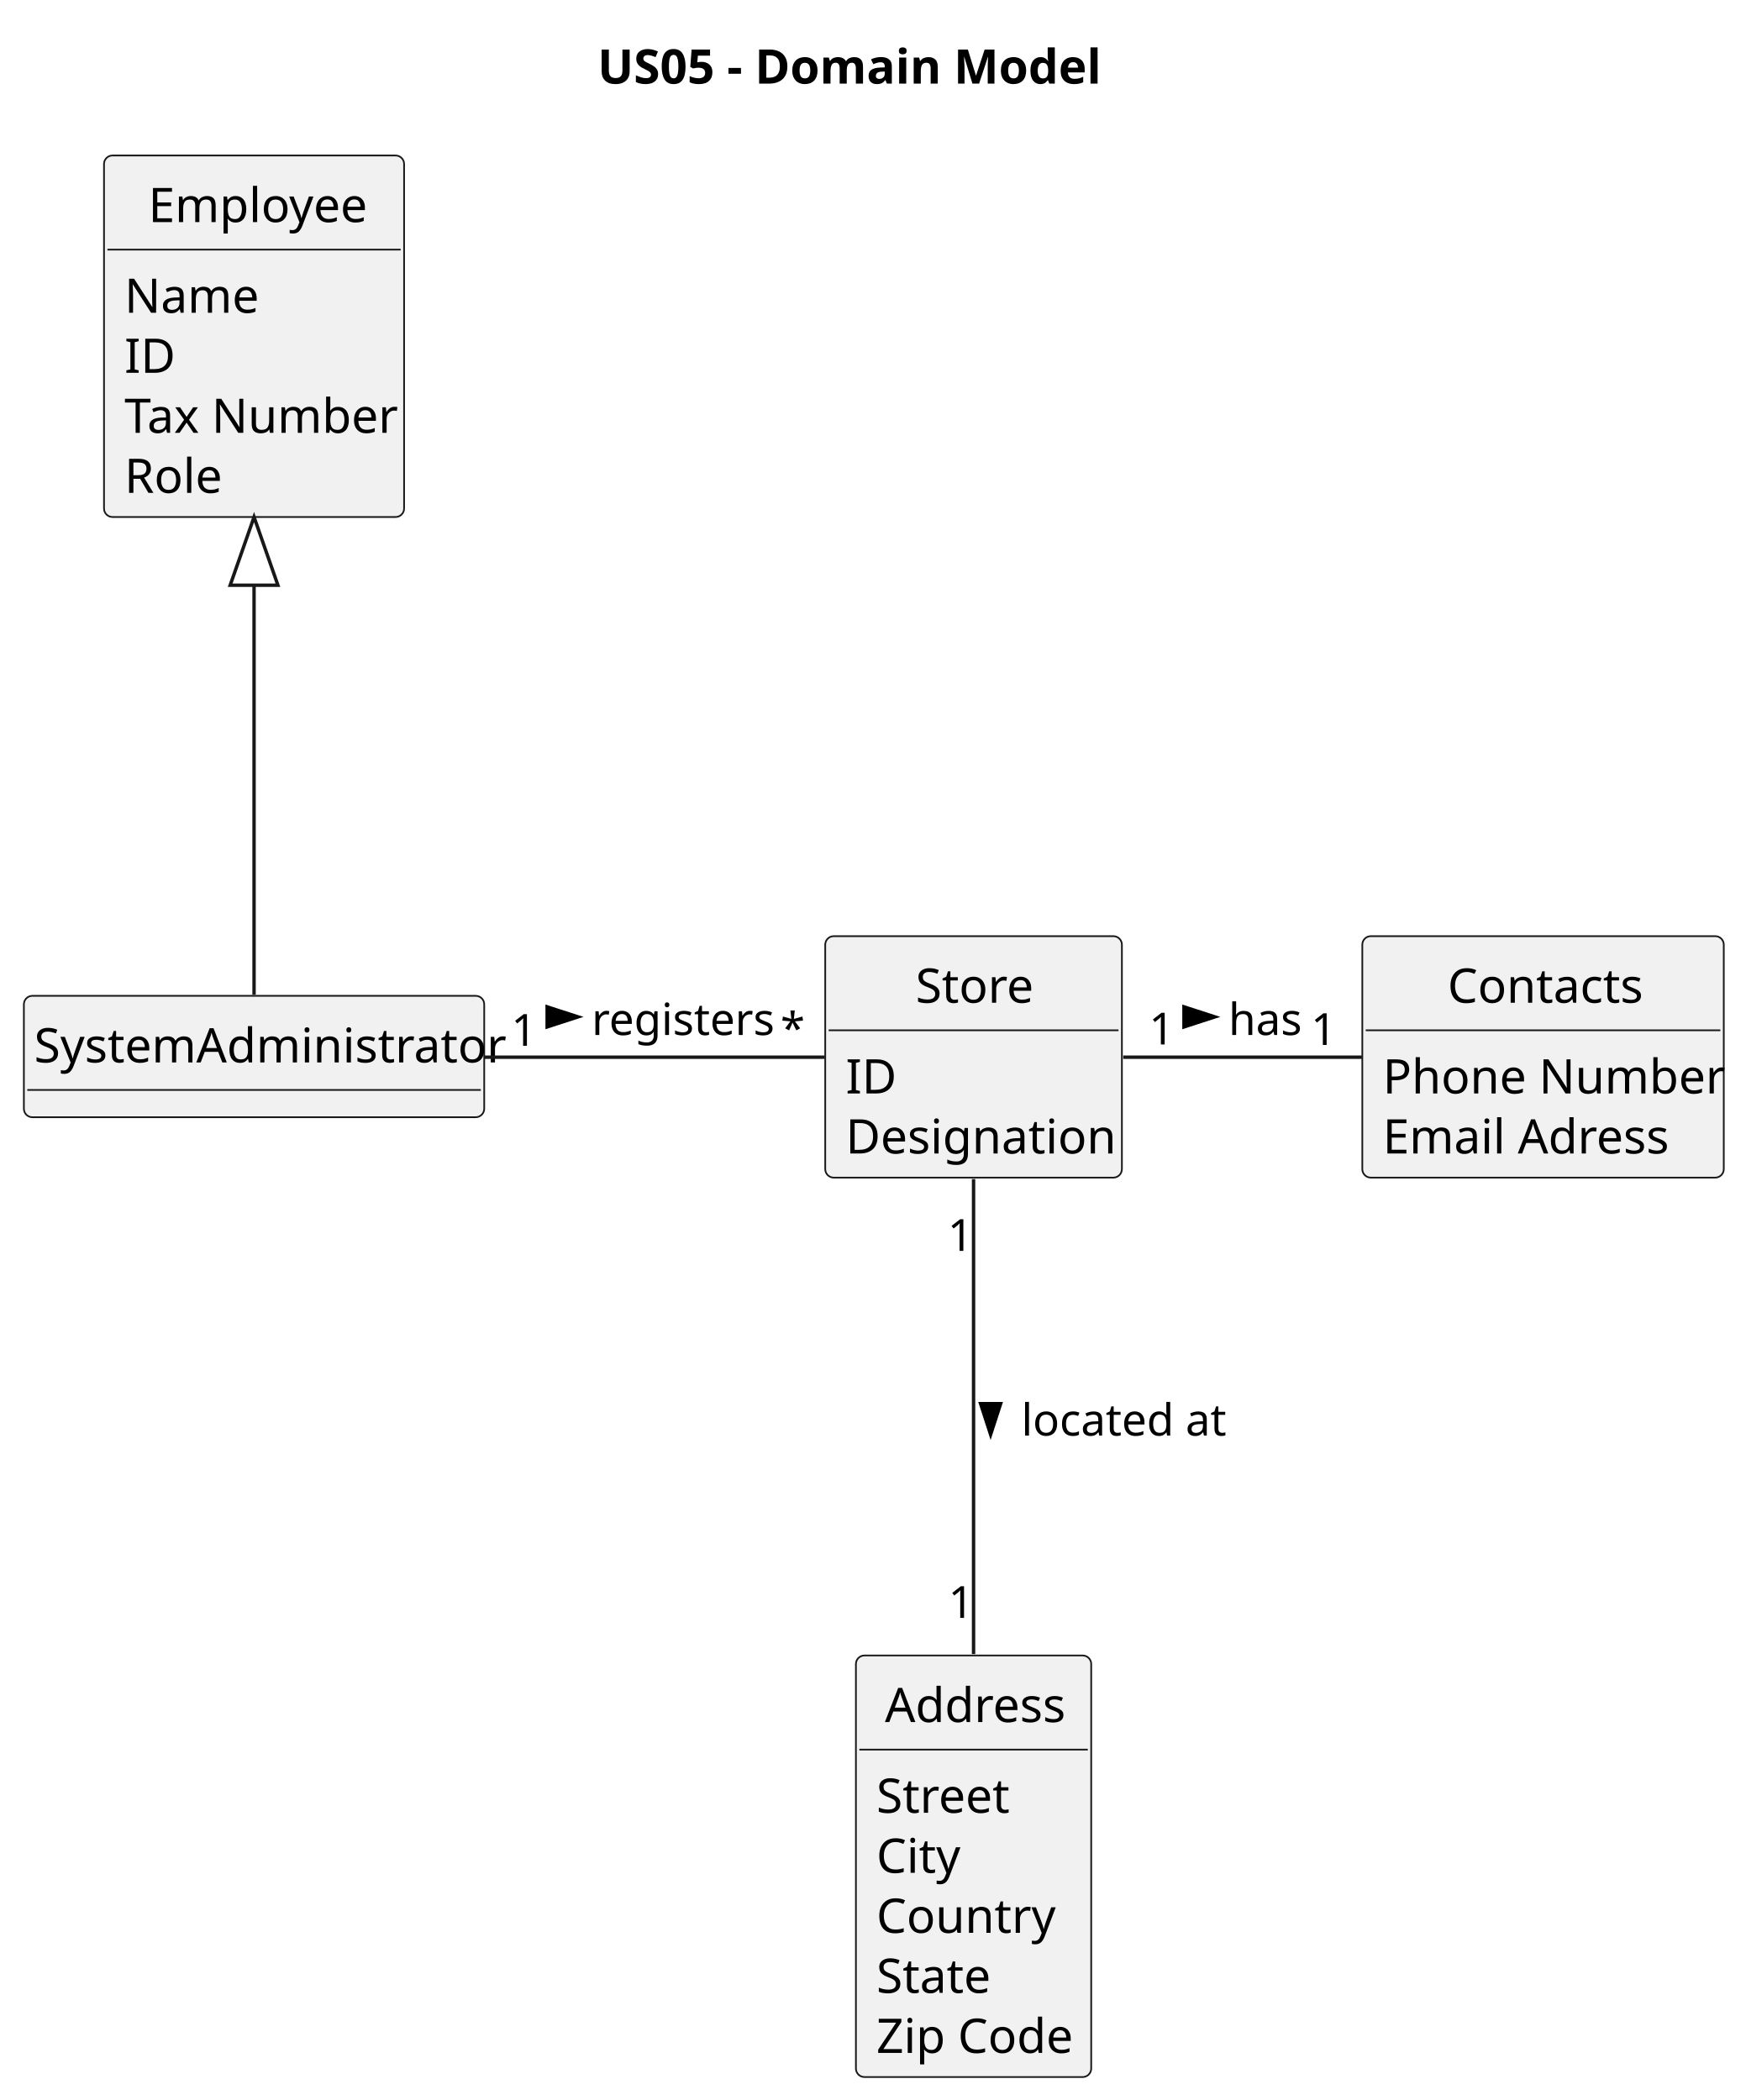
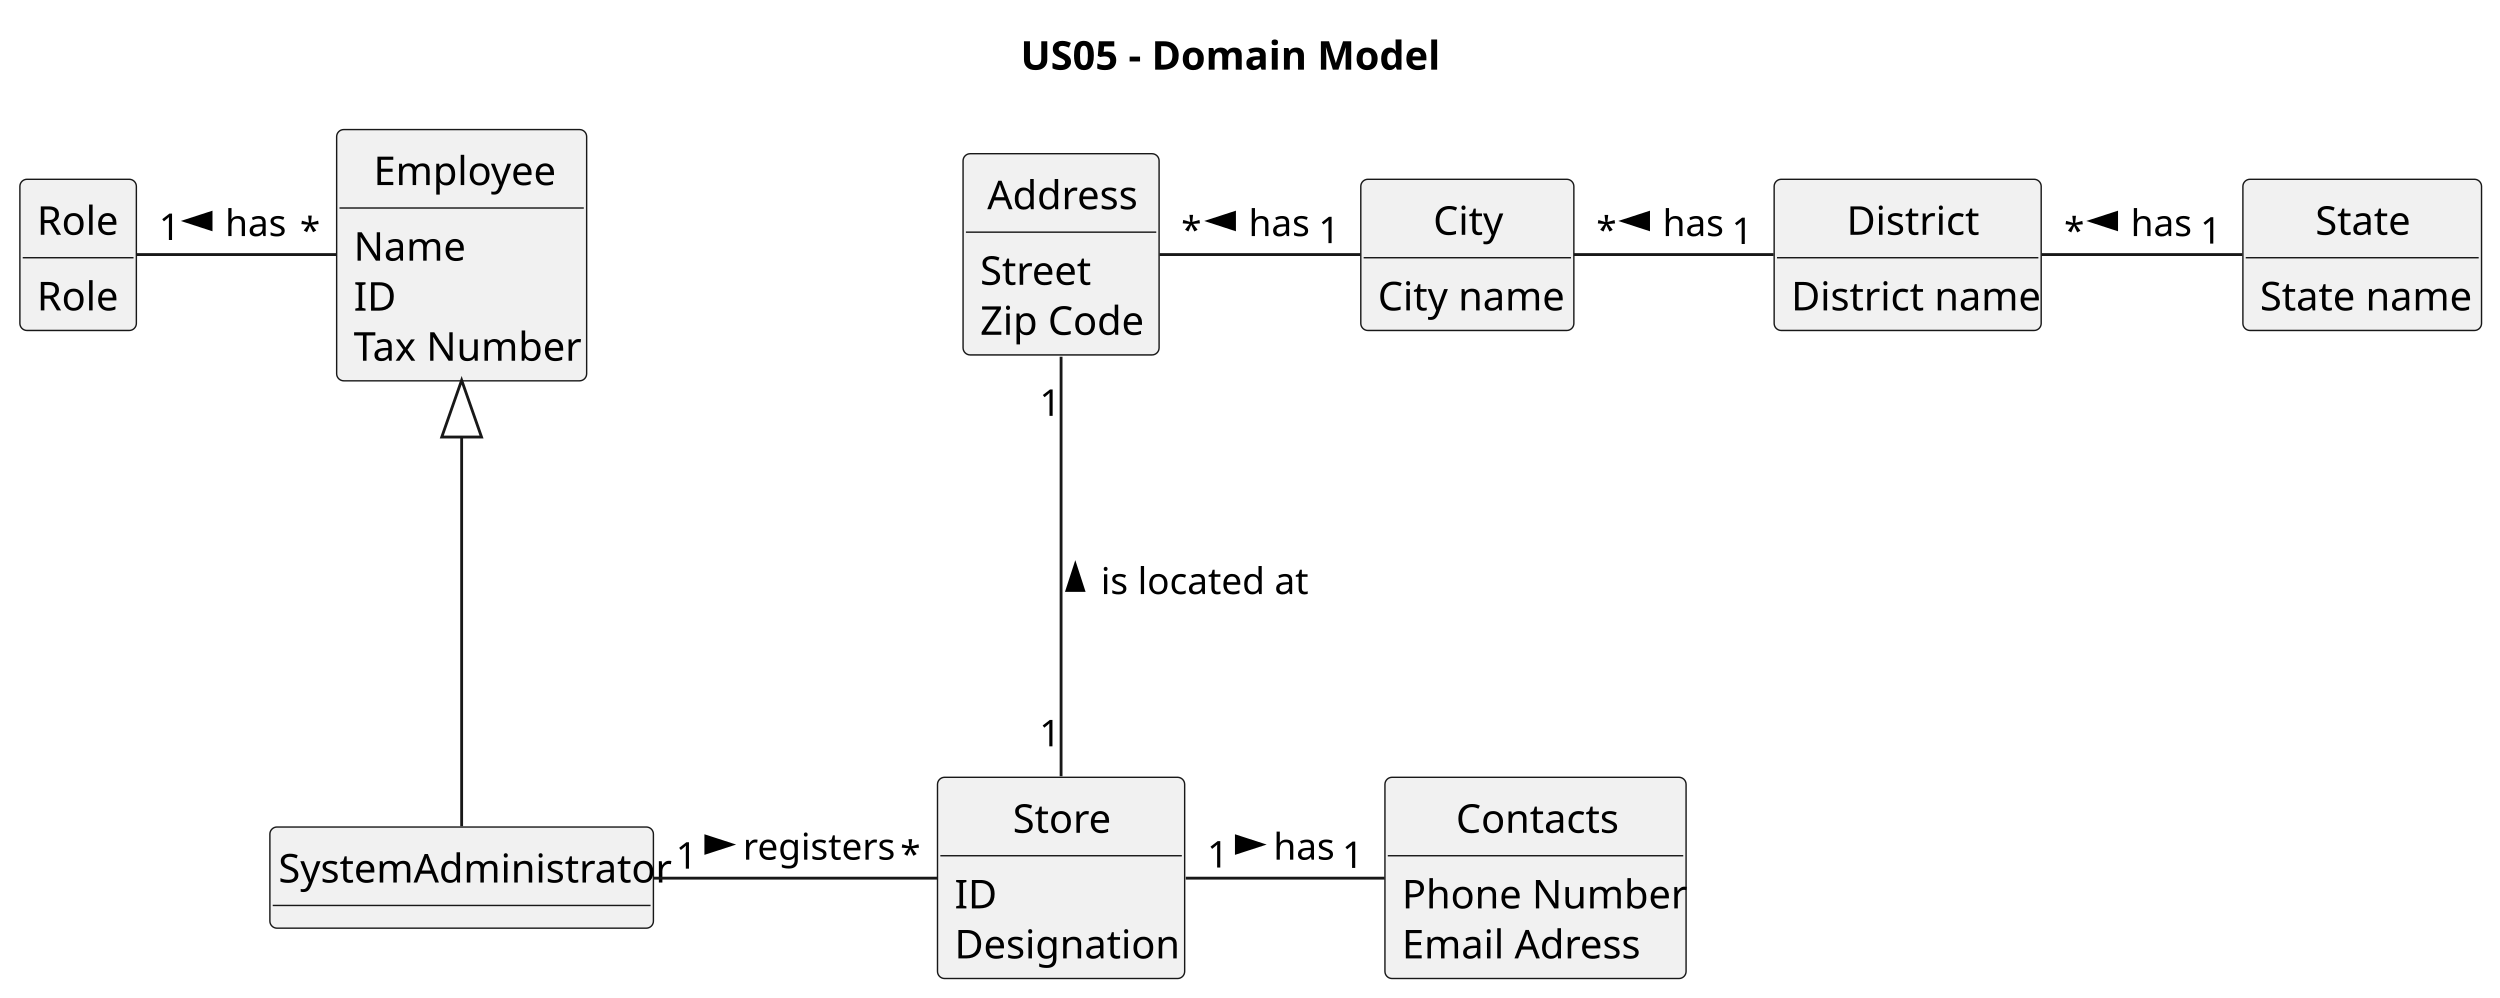
- <svg xmlns="http://www.w3.org/2000/svg" contentStyleType="text/css" height="616px" preserveAspectRatio="none" style="width:512px;height:616px;background:#FFFFFF;" version="1.1" viewBox="0 0 512 616" width="512px" zoomAndPan="magnify">
+ <svg xmlns="http://www.w3.org/2000/svg" contentStyleType="text/css" height="351px" preserveAspectRatio="none" style="width:880px;height:351px;background:#FFFFFF;" version="1.1" viewBox="0 0 880 351" width="880px" zoomAndPan="magnify">
  <defs />
  <g>
-     <rect fill="none" height="27.609" id="_title" style="stroke:none;stroke-width:1.0;" width="158" x="170.25" y="5" />
-     <text fill="#000000" font-family="sans-serif" font-size="14" font-weight="bold" lengthAdjust="spacing" textLength="148" x="175.25" y="24.533">US05 - Domain Model</text>
+     <rect fill="none" height="27.609" id="_title" style="stroke:none;stroke-width:1.0;" width="158" x="354.25" y="5" />
+     <text fill="#000000" font-family="sans-serif" font-size="14" font-weight="bold" lengthAdjust="spacing" textLength="148" x="359.25" y="24.533">US05 - Domain Model</text>
    <g id="elem_SystemAdministrator">
-       <rect codeLine="20" fill="#F1F1F1" height="35.609" id="SystemAdministrator" rx="2.5" ry="2.5" style="stroke:#181818;stroke-width:0.5;" width="135" x="7" y="292.109" />
-       <text fill="#000000" font-family="sans-serif" font-size="14" lengthAdjust="spacing" textLength="129" x="10" y="311.643">SystemAdministrator</text>
-       <line style="stroke:#181818;stroke-width:0.5;" x1="8" x2="141" y1="319.719" y2="319.719" />
+       <rect codeLine="12" fill="#F1F1F1" height="35.609" id="SystemAdministrator" rx="2.5" ry="2.5" style="stroke:#181818;stroke-width:0.5;" width="135" x="95" y="291.109" />
+       <text fill="#000000" font-family="sans-serif" font-size="14" lengthAdjust="spacing" textLength="129" x="98" y="310.643">SystemAdministrator</text>
+       <line style="stroke:#181818;stroke-width:0.5;" x1="96" x2="229" y1="318.719" y2="318.719" />
+     </g>
+     <g id="elem_Employee">
+       <rect codeLine="16" fill="#F1F1F1" height="88.438" id="Employee" rx="2.5" ry="2.5" style="stroke:#181818;stroke-width:0.5;" width="88" x="118.5" y="45.609" />
+       <text fill="#000000" font-family="sans-serif" font-size="14" lengthAdjust="spacing" textLength="62" x="131.5" y="65.143">Employee</text>
+       <line style="stroke:#181818;stroke-width:0.5;" x1="119.5" x2="205.5" y1="73.219" y2="73.219" />
+       <text fill="#000000" font-family="sans-serif" font-size="14" lengthAdjust="spacing" textLength="36" x="124.5" y="91.752">Name</text>
+       <text fill="#000000" font-family="sans-serif" font-size="14" lengthAdjust="spacing" textLength="13" x="124.5" y="109.361">ID</text>
+       <text fill="#000000" font-family="sans-serif" font-size="14" lengthAdjust="spacing" textLength="76" x="124.5" y="126.971">Tax Number</text>
+     </g>
+     <g id="elem_Role">
+       <rect codeLine="22" fill="#F1F1F1" height="53.219" id="Role" rx="2.5" ry="2.5" style="stroke:#181818;stroke-width:0.5;" width="41" x="7" y="63.109" />
+       <text fill="#000000" font-family="sans-serif" font-size="14" lengthAdjust="spacing" textLength="29" x="13" y="82.643">Role</text>
+       <line style="stroke:#181818;stroke-width:0.5;" x1="8" x2="47" y1="90.719" y2="90.719" />
+       <text fill="#000000" font-family="sans-serif" font-size="14" lengthAdjust="spacing" textLength="29" x="13" y="109.252">Role</text>
+     </g>
+     <g id="elem_Contacts">
+       <rect codeLine="27" fill="#F1F1F1" height="70.828" id="Contacts" rx="2.5" ry="2.5" style="stroke:#181818;stroke-width:0.5;" width="106" x="487.5" y="273.609" />
+       <text fill="#000000" font-family="sans-serif" font-size="14" lengthAdjust="spacing" textLength="56" x="512.5" y="293.143">Contacts</text>
+       <line style="stroke:#181818;stroke-width:0.5;" x1="488.5" x2="592.5" y1="301.219" y2="301.219" />
+       <text fill="#000000" font-family="sans-serif" font-size="14" lengthAdjust="spacing" textLength="94" x="493.5" y="319.752">Phone Number</text>
+       <text fill="#000000" font-family="sans-serif" font-size="14" lengthAdjust="spacing" textLength="82" x="493.5" y="337.361">Email Adress</text>
+     </g>
+     <g id="elem_Store">
+       <rect codeLine="32" fill="#F1F1F1" height="70.828" id="Store" rx="2.5" ry="2.5" style="stroke:#181818;stroke-width:0.5;" width="87" x="330" y="273.609" />
+       <text fill="#000000" font-family="sans-serif" font-size="14" lengthAdjust="spacing" textLength="34" x="356.5" y="293.143">Store</text>
+       <line style="stroke:#181818;stroke-width:0.5;" x1="331" x2="416" y1="301.219" y2="301.219" />
+       <text fill="#000000" font-family="sans-serif" font-size="14" lengthAdjust="spacing" textLength="13" x="336" y="319.752">ID</text>
+       <text fill="#000000" font-family="sans-serif" font-size="14" lengthAdjust="spacing" textLength="75" x="336" y="337.361">Designation</text>
+     </g>
+     <g id="elem_State">
+       <rect codeLine="37" fill="#F1F1F1" height="53.219" id="State" rx="2.5" ry="2.5" style="stroke:#181818;stroke-width:0.5;" width="84" x="789.5" y="63.109" />
+       <text fill="#000000" font-family="sans-serif" font-size="14" lengthAdjust="spacing" textLength="33" x="815" y="82.643">State</text>
+       <line style="stroke:#181818;stroke-width:0.5;" x1="790.5" x2="872.5" y1="90.719" y2="90.719" />
+       <text fill="#000000" font-family="sans-serif" font-size="14" lengthAdjust="spacing" textLength="72" x="795.5" y="109.252">State name</text>
+     </g>
+     <g id="elem_District">
+       <rect codeLine="41" fill="#F1F1F1" height="53.219" id="District" rx="2.5" ry="2.5" style="stroke:#181818;stroke-width:0.5;" width="94" x="624.5" y="63.109" />
+       <text fill="#000000" font-family="sans-serif" font-size="14" lengthAdjust="spacing" textLength="43" x="650" y="82.643">District</text>
+       <line style="stroke:#181818;stroke-width:0.5;" x1="625.5" x2="717.5" y1="90.719" y2="90.719" />
+       <text fill="#000000" font-family="sans-serif" font-size="14" lengthAdjust="spacing" textLength="82" x="630.5" y="109.252">District name</text>
+     </g>
+     <g id="elem_City">
+       <rect codeLine="45" fill="#F1F1F1" height="53.219" id="City" rx="2.5" ry="2.5" style="stroke:#181818;stroke-width:0.5;" width="75" x="479" y="63.109" />
+       <text fill="#000000" font-family="sans-serif" font-size="14" lengthAdjust="spacing" textLength="24" x="504.5" y="82.643">City</text>
+       <line style="stroke:#181818;stroke-width:0.5;" x1="480" x2="553" y1="90.719" y2="90.719" />
+       <text fill="#000000" font-family="sans-serif" font-size="14" lengthAdjust="spacing" textLength="63" x="485" y="109.252">City name</text>
    </g>
    <g id="elem_Address">
-       <rect codeLine="41" fill="#F1F1F1" height="123.656" id="Address" rx="2.5" ry="2.5" style="stroke:#181818;stroke-width:0.5;" width="69" x="251" y="485.609" />
-       <text fill="#000000" font-family="sans-serif" font-size="14" lengthAdjust="spacing" textLength="52" x="259.5" y="505.143">Address</text>
-       <line style="stroke:#181818;stroke-width:0.5;" x1="252" x2="319" y1="513.219" y2="513.219" />
-       <text fill="#000000" font-family="sans-serif" font-size="14" lengthAdjust="spacing" textLength="38" x="257" y="531.752">Street</text>
-       <text fill="#000000" font-family="sans-serif" font-size="14" lengthAdjust="spacing" textLength="24" x="257" y="549.361">City</text>
-       <text fill="#000000" font-family="sans-serif" font-size="14" lengthAdjust="spacing" textLength="50" x="257" y="566.971">Country</text>
-       <text fill="#000000" font-family="sans-serif" font-size="14" lengthAdjust="spacing" textLength="33" x="257" y="584.58">State</text>
-       <text fill="#000000" font-family="sans-serif" font-size="14" lengthAdjust="spacing" textLength="57" x="257" y="602.189">Zip Code</text>
+       <rect codeLine="49" fill="#F1F1F1" height="70.828" id="Address" rx="2.5" ry="2.5" style="stroke:#181818;stroke-width:0.5;" width="69" x="339" y="54.109" />
+       <text fill="#000000" font-family="sans-serif" font-size="14" lengthAdjust="spacing" textLength="52" x="347.5" y="73.643">Address</text>
+       <line style="stroke:#181818;stroke-width:0.5;" x1="340" x2="407" y1="81.719" y2="81.719" />
+       <text fill="#000000" font-family="sans-serif" font-size="14" lengthAdjust="spacing" textLength="38" x="345" y="100.252">Street</text>
+       <text fill="#000000" font-family="sans-serif" font-size="14" lengthAdjust="spacing" textLength="57" x="345" y="117.861">Zip Code</text>
    </g>
-     <g id="elem_Contacts">
-       <rect codeLine="31" fill="#F1F1F1" height="70.828" id="Contacts" rx="2.5" ry="2.5" style="stroke:#181818;stroke-width:0.5;" width="106" x="399.5" y="274.609" />
-       <text fill="#000000" font-family="sans-serif" font-size="14" lengthAdjust="spacing" textLength="56" x="424.5" y="294.143">Contacts</text>
-       <line style="stroke:#181818;stroke-width:0.5;" x1="400.5" x2="504.5" y1="302.219" y2="302.219" />
-       <text fill="#000000" font-family="sans-serif" font-size="14" lengthAdjust="spacing" textLength="94" x="405.5" y="320.752">Phone Number</text>
-       <text fill="#000000" font-family="sans-serif" font-size="14" lengthAdjust="spacing" textLength="82" x="405.5" y="338.361">Email Adress</text>
-     </g>
-     <g id="elem_Store">
-       <rect codeLine="36" fill="#F1F1F1" height="70.828" id="Store" rx="2.5" ry="2.5" style="stroke:#181818;stroke-width:0.5;" width="87" x="242" y="274.609" />
-       <text fill="#000000" font-family="sans-serif" font-size="14" lengthAdjust="spacing" textLength="34" x="268.5" y="294.143">Store</text>
-       <line style="stroke:#181818;stroke-width:0.5;" x1="243" x2="328" y1="302.219" y2="302.219" />
-       <text fill="#000000" font-family="sans-serif" font-size="14" lengthAdjust="spacing" textLength="13" x="248" y="320.752">ID</text>
-       <text fill="#000000" font-family="sans-serif" font-size="14" lengthAdjust="spacing" textLength="75" x="248" y="338.361">Designation</text>
-     </g>
-     <g id="elem_Employee">
-       <rect codeLine="24" fill="#F1F1F1" height="106.047" id="Employee" rx="2.5" ry="2.5" style="stroke:#181818;stroke-width:0.5;" width="88" x="30.5" y="45.609" />
-       <text fill="#000000" font-family="sans-serif" font-size="14" lengthAdjust="spacing" textLength="62" x="43.5" y="65.143">Employee</text>
-       <line style="stroke:#181818;stroke-width:0.5;" x1="31.5" x2="117.5" y1="73.219" y2="73.219" />
-       <text fill="#000000" font-family="sans-serif" font-size="14" lengthAdjust="spacing" textLength="36" x="36.5" y="91.752">Name</text>
-       <text fill="#000000" font-family="sans-serif" font-size="14" lengthAdjust="spacing" textLength="13" x="36.5" y="109.361">ID</text>
-       <text fill="#000000" font-family="sans-serif" font-size="14" lengthAdjust="spacing" textLength="76" x="36.5" y="126.971">Tax Number</text>
-       <text fill="#000000" font-family="sans-serif" font-size="14" lengthAdjust="spacing" textLength="29" x="36.5" y="144.58">Role</text>
-     </g>
-     <g id="link_Store_Address">
-       <path codeLine="49" d="M285.5,345.859 C285.5,382.449 285.5,440.799 285.5,485.189 " fill="none" id="Store-Address" style="stroke:#181818;stroke-width:1.0;" />
-       <polygon fill="#000000" points="290.5,420.785,293.439,411.74,287.561,411.74,290.5,420.785" style="stroke:#000000;stroke-width:1.0;" />
-       <text fill="#000000" font-family="sans-serif" font-size="13" lengthAdjust="spacing" textLength="57" x="299.5" y="421.104">located at</text>
-       <text fill="#000000" font-family="sans-serif" font-size="13" lengthAdjust="spacing" textLength="7" x="277.898" y="366.919">1</text>
-       <text fill="#000000" font-family="sans-serif" font-size="13" lengthAdjust="spacing" textLength="7" x="278.095" y="474.582">1</text>
+     <g id="link_Address_Store">
+       <path codeLine="54" d="M373.5,125.559 C373.5,166.139 373.5,232.699 373.5,273.249 " fill="none" id="Address-Store" style="stroke:#181818;stroke-width:1.0;" />
+       <polygon fill="#000000" points="378.5,198.785,375.561,207.83,381.439,207.83,378.5,198.785" style="stroke:#000000;stroke-width:1.0;" />
+       <text fill="#000000" font-family="sans-serif" font-size="13" lengthAdjust="spacing" textLength="71" x="387.5" y="209.105">is located at</text>
+       <text fill="#000000" font-family="sans-serif" font-size="13" lengthAdjust="spacing" textLength="7" x="365.92" y="146.377">1</text>
+       <text fill="#000000" font-family="sans-serif" font-size="13" lengthAdjust="spacing" textLength="7" x="365.855" y="262.706">1</text>
    </g>
    <g id="link_Store_Contacts">
-       <path codeLine="50" d="M329.38,310.109 C350.83,310.109 376.83,310.109 399.39,310.109 " fill="none" id="Store-Contacts" style="stroke:#181818;stroke-width:1.0;" />
-       <polygon fill="#000000" points="356.25,298.285,347.205,295.346,347.205,301.224,356.25,298.285" style="stroke:#000000;stroke-width:1.0;" />
-       <text fill="#000000" font-family="sans-serif" font-size="13" lengthAdjust="spacing" textLength="21" x="360.25" y="303.604">has</text>
-       <text fill="#000000" font-family="sans-serif" font-size="13" lengthAdjust="spacing" textLength="7" x="336.931" y="306.371">1</text>
-       <text fill="#000000" font-family="sans-serif" font-size="13" lengthAdjust="spacing" textLength="7" x="384.429" y="306.516">1</text>
+       <path codeLine="55" d="M417.38,309.109 C438.83,309.109 464.83,309.109 487.39,309.109 " fill="none" id="Store-Contacts" style="stroke:#181818;stroke-width:1.0;" />
+       <polygon fill="#000000" points="444.25,297.285,435.205,294.346,435.205,300.224,444.25,297.285" style="stroke:#000000;stroke-width:1.0;" />
+       <text fill="#000000" font-family="sans-serif" font-size="13" lengthAdjust="spacing" textLength="21" x="448.25" y="302.604">has</text>
+       <text fill="#000000" font-family="sans-serif" font-size="13" lengthAdjust="spacing" textLength="7" x="424.931" y="305.371">1</text>
+       <text fill="#000000" font-family="sans-serif" font-size="13" lengthAdjust="spacing" textLength="7" x="472.429" y="305.516">1</text>
    </g>
    <g id="link_SystemAdministrator_Store">
-       <path codeLine="51" d="M142.13,310.109 C174.8,310.109 213.05,310.109 241.82,310.109 " fill="none" id="SystemAdministrator-Store" style="stroke:#181818;stroke-width:1.0;" />
-       <polygon fill="#000000" points="169.5,298.285,160.455,295.346,160.455,301.224,169.5,298.285" style="stroke:#000000;stroke-width:1.0;" />
-       <text fill="#000000" font-family="sans-serif" font-size="13" lengthAdjust="spacing" textLength="50" x="173.5" y="303.604">registers</text>
-       <text fill="#000000" font-family="sans-serif" font-size="13" lengthAdjust="spacing" textLength="7" x="149.91" y="306.77">1</text>
-       <text fill="#000000" font-family="sans-serif" font-size="13" lengthAdjust="spacing" textLength="5" x="228.883" y="306.274">*</text>
+       <path codeLine="56" d="M230.13,309.109 C262.8,309.109 301.05,309.109 329.82,309.109 " fill="none" id="SystemAdministrator-Store" style="stroke:#181818;stroke-width:1.0;" />
+       <polygon fill="#000000" points="257.5,297.285,248.455,294.346,248.455,300.224,257.5,297.285" style="stroke:#000000;stroke-width:1.0;" />
+       <text fill="#000000" font-family="sans-serif" font-size="13" lengthAdjust="spacing" textLength="50" x="261.5" y="302.604">registers</text>
+       <text fill="#000000" font-family="sans-serif" font-size="13" lengthAdjust="spacing" textLength="7" x="237.91" y="305.77">1</text>
+       <text fill="#000000" font-family="sans-serif" font-size="13" lengthAdjust="spacing" textLength="5" x="316.883" y="305.274">*</text>
+     </g>
+     <g id="link_District_State">
+       <path codeLine="57" d="M718.64,89.609 C741.04,89.609 767.6,89.609 789.32,89.609 " fill="none" id="District-State" style="stroke:#181818;stroke-width:1.0;" />
+       <polygon fill="#000000" points="736,77.785,745.045,80.724,745.045,74.846,736,77.785" style="stroke:#000000;stroke-width:1.0;" />
+       <text fill="#000000" font-family="sans-serif" font-size="13" lengthAdjust="spacing" textLength="21" x="750" y="83.105">has</text>
+       <text fill="#000000" font-family="sans-serif" font-size="13" lengthAdjust="spacing" textLength="5" x="726.551" y="85.84">*</text>
+       <text fill="#000000" font-family="sans-serif" font-size="13" lengthAdjust="spacing" textLength="7" x="774.469" y="85.741">1</text>
+     </g>
+     <g id="link_City_District">
+       <path codeLine="58" d="M554.02,89.609 C575.17,89.609 601.78,89.609 624.32,89.609 " fill="none" id="City-District" style="stroke:#181818;stroke-width:1.0;" />
+       <polygon fill="#000000" points="571.25,77.785,580.295,80.724,580.295,74.846,571.25,77.785" style="stroke:#000000;stroke-width:1.0;" />
+       <text fill="#000000" font-family="sans-serif" font-size="13" lengthAdjust="spacing" textLength="21" x="585.25" y="83.105">has</text>
+       <text fill="#000000" font-family="sans-serif" font-size="13" lengthAdjust="spacing" textLength="5" x="561.899" y="85.543">*</text>
+       <text fill="#000000" font-family="sans-serif" font-size="13" lengthAdjust="spacing" textLength="7" x="609.56" y="85.89">1</text>
+     </g>
+     <g id="link_Address_City">
+       <path codeLine="59" d="M408.12,89.609 C429.52,89.609 457.01,89.609 478.94,89.609 " fill="none" id="Address-City" style="stroke:#181818;stroke-width:1.0;" />
+       <polygon fill="#000000" points="425.5,77.785,434.545,80.724,434.545,74.846,425.5,77.785" style="stroke:#000000;stroke-width:1.0;" />
+       <text fill="#000000" font-family="sans-serif" font-size="13" lengthAdjust="spacing" textLength="21" x="439.5" y="83.105">has</text>
+       <text fill="#000000" font-family="sans-serif" font-size="13" lengthAdjust="spacing" textLength="5" x="415.776" y="85.508">*</text>
+       <text fill="#000000" font-family="sans-serif" font-size="13" lengthAdjust="spacing" textLength="7" x="464.113" y="85.592">1</text>
+     </g>
+     <g id="link_Role_Employee">
+       <path codeLine="60" d="M48,89.609 C66.59,89.609 94.62,89.609 118.29,89.609 " fill="none" id="Role-Employee" style="stroke:#181818;stroke-width:1.0;" />
+       <polygon fill="#000000" points="65.25,77.785,74.295,80.724,74.295,74.846,65.25,77.785" style="stroke:#000000;stroke-width:1.0;" />
+       <text fill="#000000" font-family="sans-serif" font-size="13" lengthAdjust="spacing" textLength="21" x="79.25" y="83.105">has</text>
+       <text fill="#000000" font-family="sans-serif" font-size="13" lengthAdjust="spacing" textLength="7" x="55.95" y="84.477">1</text>
+       <text fill="#000000" font-family="sans-serif" font-size="13" lengthAdjust="spacing" textLength="5" x="105.554" y="85.772">*</text>
    </g>
    <g id="link_Employee_SystemAdministrator">
-       <path codeLine="52" d="M74.5,171.929 C74.5,214.799 74.5,265.729 74.5,291.809 " fill="none" id="Employee-backto-SystemAdministrator" style="stroke:#181818;stroke-width:1.0;" />
-       <polygon fill="none" points="67.5,171.669,74.5,151.669,81.5,171.669,67.5,171.669" style="stroke:#181818;stroke-width:1.0;" />
+       <path codeLine="62" d="M162.5,153.959 C162.5,200.899 162.5,261.609 162.5,290.849 " fill="none" id="Employee-backto-SystemAdministrator" style="stroke:#181818;stroke-width:1.0;" />
+       <polygon fill="none" points="155.5,153.839,162.5,133.839,169.5,153.839,155.5,153.839" style="stroke:#181818;stroke-width:1.0;" />
    </g>
  </g>
</svg>
